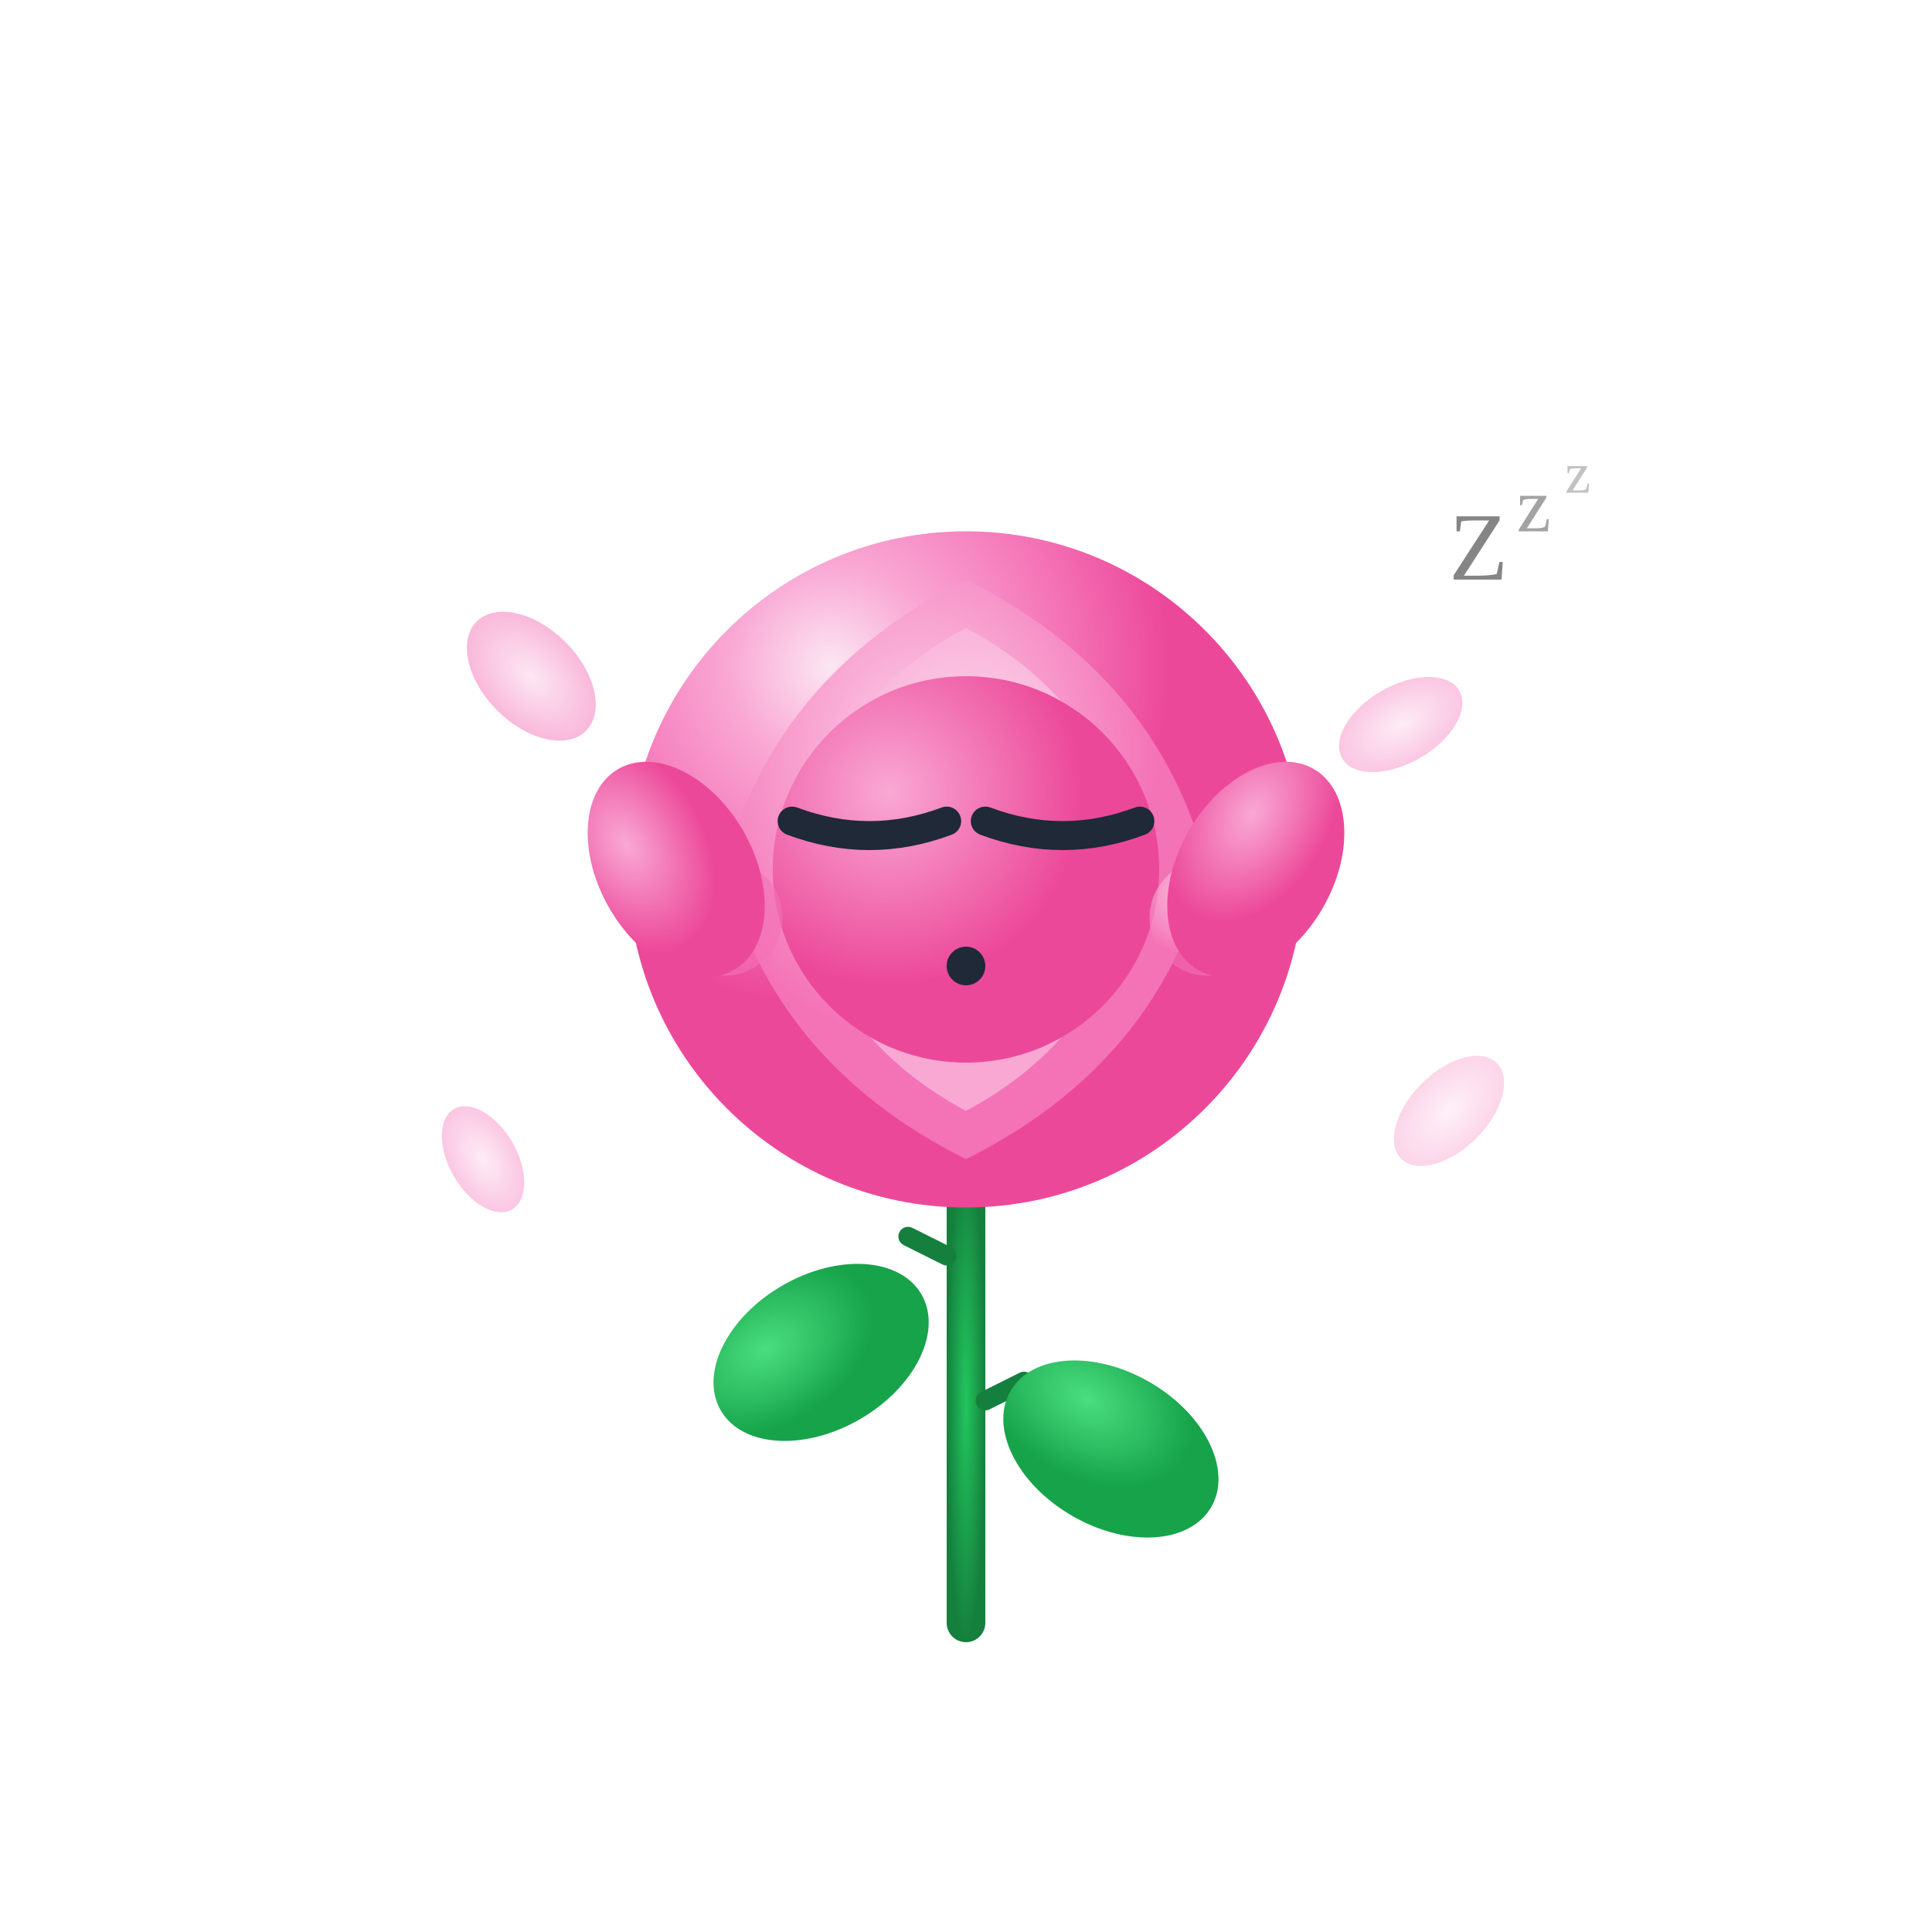
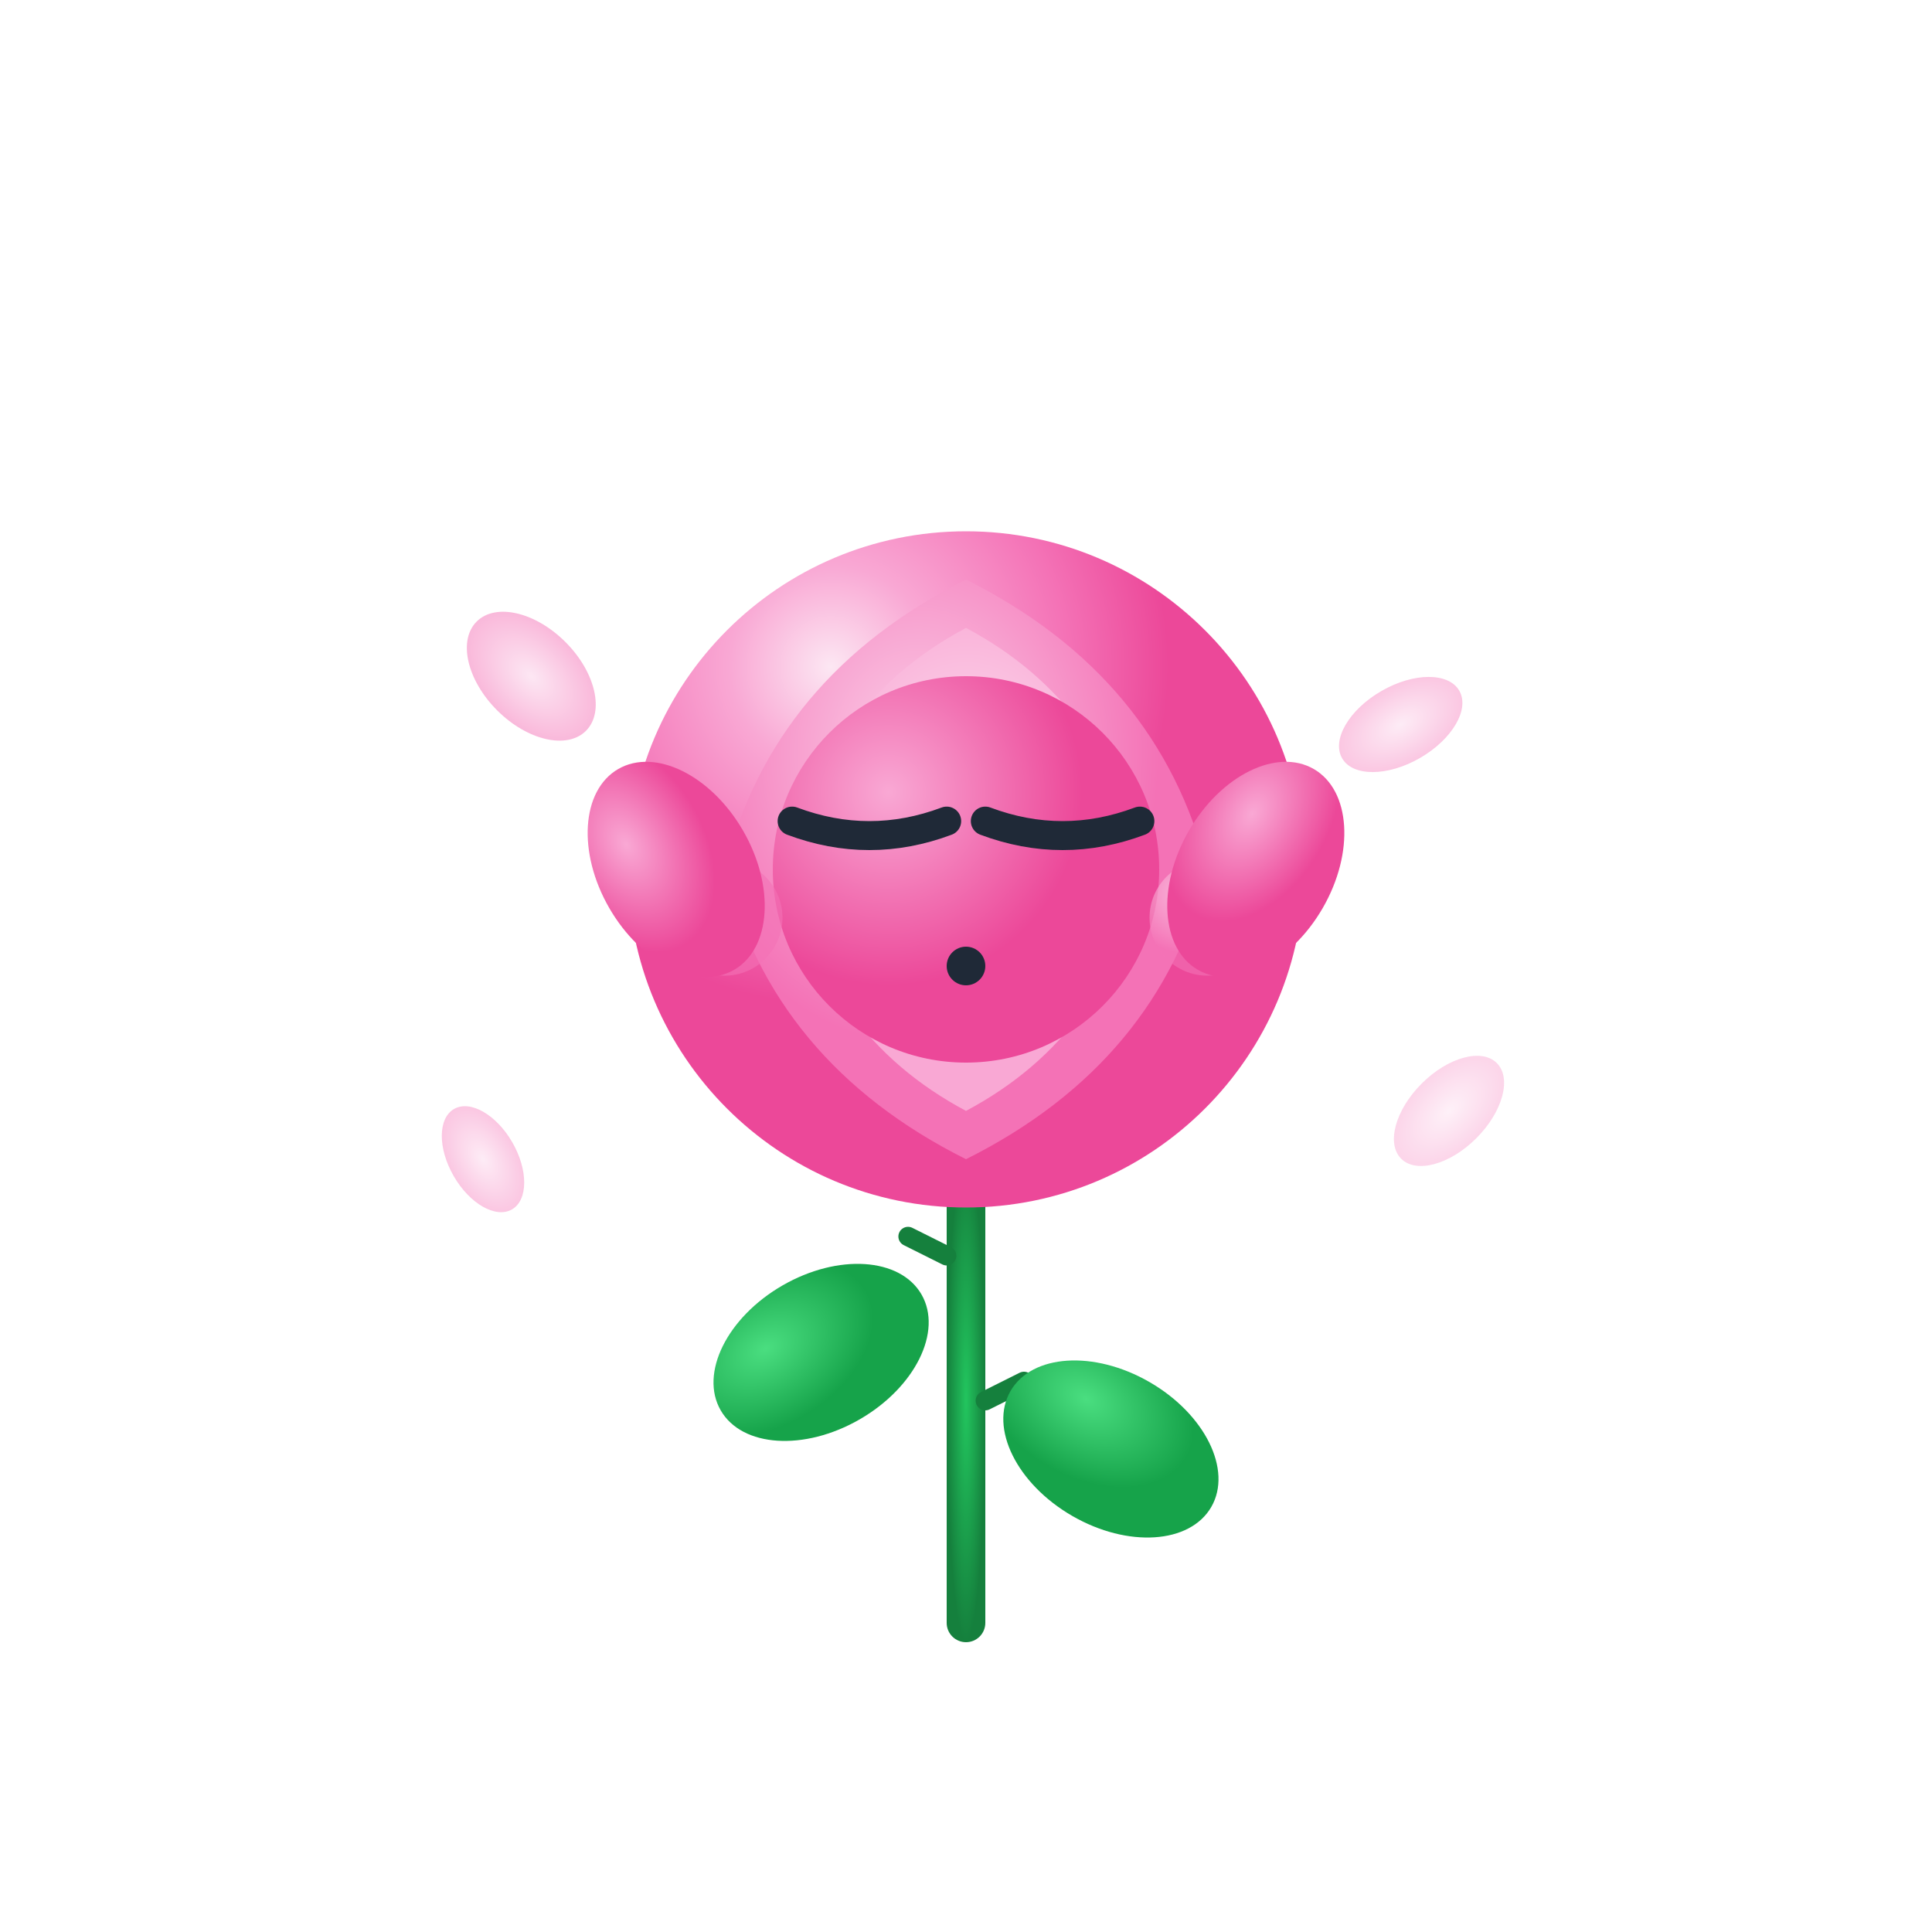
<svg xmlns="http://www.w3.org/2000/svg" viewBox="0 0 200 200">
  <rect x="98" y="120" width="4" height="50" fill="url(#roseyStem)" rx="2" />
  <path d="M 98 130 L 94 128" stroke="#15803d" stroke-width="2" stroke-linecap="round" />
  <path d="M 102 145 L 106 143" stroke="#15803d" stroke-width="2" stroke-linecap="round" />
  <ellipse cx="85" cy="140" rx="12" ry="8" fill="url(#roseyLeaf)" transform="rotate(-30 85 140)" />
  <ellipse cx="115" cy="150" rx="12" ry="8" fill="url(#roseyLeaf)" transform="rotate(30 115 150)" />
  <circle cx="100" cy="90" r="35" fill="url(#roseyPetal1)" />
  <path d="M 100 60 Q 120 70 125 90 Q 120 110 100 120 Q 80 110 75 90 Q 80 70 100 60" fill="url(#roseyPetal2)" />
  <path d="M 100 65 Q 115 73 118 90 Q 115 107 100 115 Q 85 107 82 90 Q 85 73 100 65" fill="url(#roseyPetal3)" />
  <circle cx="100" cy="90" r="20" fill="url(#roseyCenter)" />
  <path d="M 82 85 Q 90 88 98 85" stroke="#1f2937" stroke-width="3" fill="none" stroke-linecap="round" />
  <path d="M 102 85 Q 110 88 118 85" stroke="#1f2937" stroke-width="3" fill="none" stroke-linecap="round" />
  <circle cx="100" cy="100" r="2" fill="#1f2937" />
  <circle cx="75" cy="95" r="6" fill="url(#roseyBlush)" opacity="0.6" />
  <circle cx="125" cy="95" r="6" fill="url(#roseyBlush)" opacity="0.6" />
  <ellipse cx="70" cy="90" rx="8" ry="12" fill="url(#roseyArm)" transform="rotate(-30 70 90)" />
  <ellipse cx="130" cy="90" rx="8" ry="12" fill="url(#roseyArm)" transform="rotate(30 130 90)" />
  <g>
    <animateTransform attributeName="transform" type="translate" values="0,0; 2,3; 0,0" dur="6s" repeatCount="indefinite" />
    <ellipse cx="55" cy="70" rx="8" ry="5" fill="url(#roseyFloatingPetal)" opacity="0.5" transform="rotate(45 55 70)" />
    <ellipse cx="145" cy="75" rx="7" ry="4" fill="url(#roseyFloatingPetal)" opacity="0.4" transform="rotate(-30 145 75)" />
    <ellipse cx="50" cy="120" rx="6" ry="3.5" fill="url(#roseyFloatingPetal)" opacity="0.4" transform="rotate(60 50 120)" />
    <ellipse cx="150" cy="115" rx="7" ry="4" fill="url(#roseyFloatingPetal)" opacity="0.3" transform="rotate(-45 150 115)" />
  </g>
-   <text x="150" y="60" font-size="10" fill="#666" opacity="0.8">Z</text>
-   <text x="157" y="55" font-size="8" fill="#666" opacity="0.6">z</text>
-   <text x="162" y="51" font-size="6" fill="#666" opacity="0.4">z</text>
  <defs>
    <radialGradient id="roseyStem" cx="0.5" cy="0.5">
      <stop offset="0%" stop-color="#22c55e" />
      <stop offset="100%" stop-color="#15803d" />
    </radialGradient>
    <radialGradient id="roseyLeaf" cx="0.3" cy="0.3">
      <stop offset="0%" stop-color="#4ade80" />
      <stop offset="100%" stop-color="#16a34a" />
    </radialGradient>
    <radialGradient id="roseyPetal1" cx="0.3" cy="0.2">
      <stop offset="0%" stop-color="#fce7f3" />
      <stop offset="30%" stop-color="#f9a8d4" />
      <stop offset="70%" stop-color="#f472b6" />
      <stop offset="100%" stop-color="#ec4899" />
    </radialGradient>
    <radialGradient id="roseyPetal2" cx="0.4" cy="0.3">
      <stop offset="0%" stop-color="#fbcfe8" />
      <stop offset="100%" stop-color="#f472b6" />
    </radialGradient>
    <radialGradient id="roseyPetal3" cx="0.5" cy="0.4">
      <stop offset="0%" stop-color="#fce7f3" />
      <stop offset="100%" stop-color="#f9a8d4" />
    </radialGradient>
    <radialGradient id="roseyCenter" cx="0.3" cy="0.3">
      <stop offset="0%" stop-color="#f9a8d4" />
      <stop offset="100%" stop-color="#ec4899" />
    </radialGradient>
    <radialGradient id="roseyBlush" cx="0.3" cy="0.3">
      <stop offset="0%" stop-color="#fce7f3" />
      <stop offset="100%" stop-color="#f472b6" />
    </radialGradient>
    <radialGradient id="roseyArm" cx="0.3" cy="0.3">
      <stop offset="0%" stop-color="#f9a8d4" />
      <stop offset="100%" stop-color="#ec4899" />
    </radialGradient>
    <radialGradient id="roseyFloatingPetal" cx="0.5" cy="0.5">
      <stop offset="0%" stop-color="#fbcfe8" />
      <stop offset="100%" stop-color="#f472b6" />
    </radialGradient>
  </defs>
</svg>
